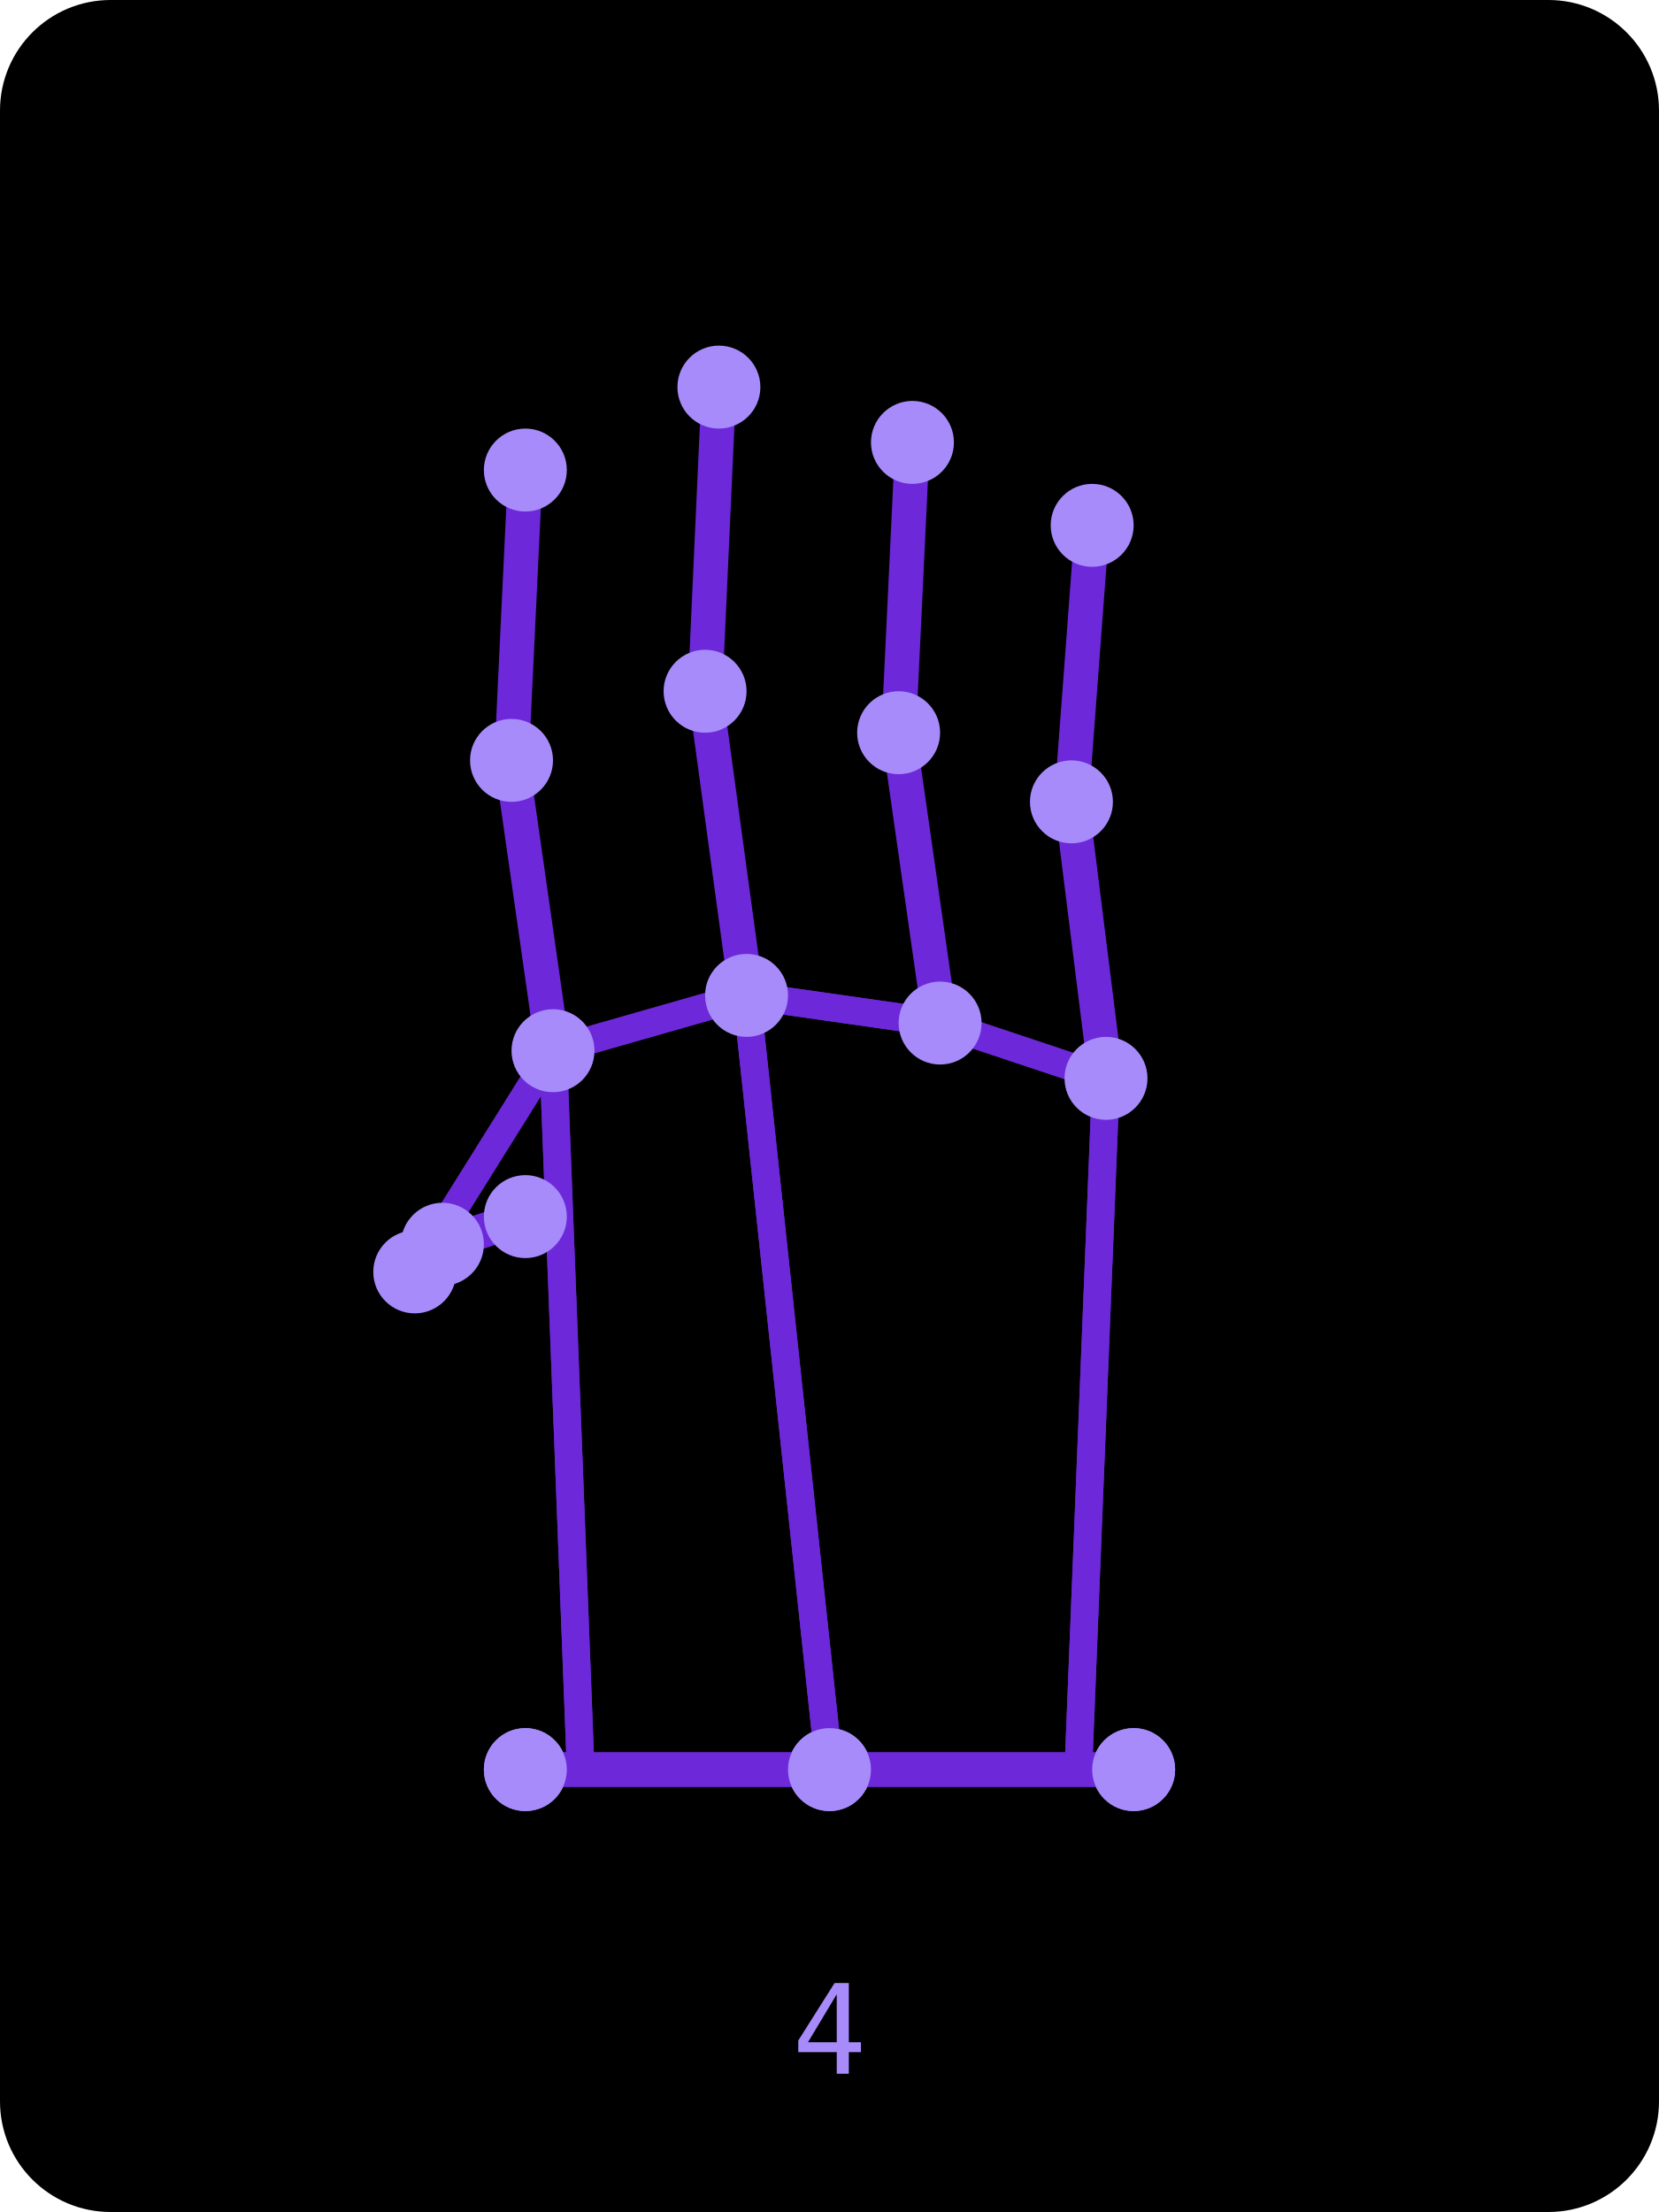
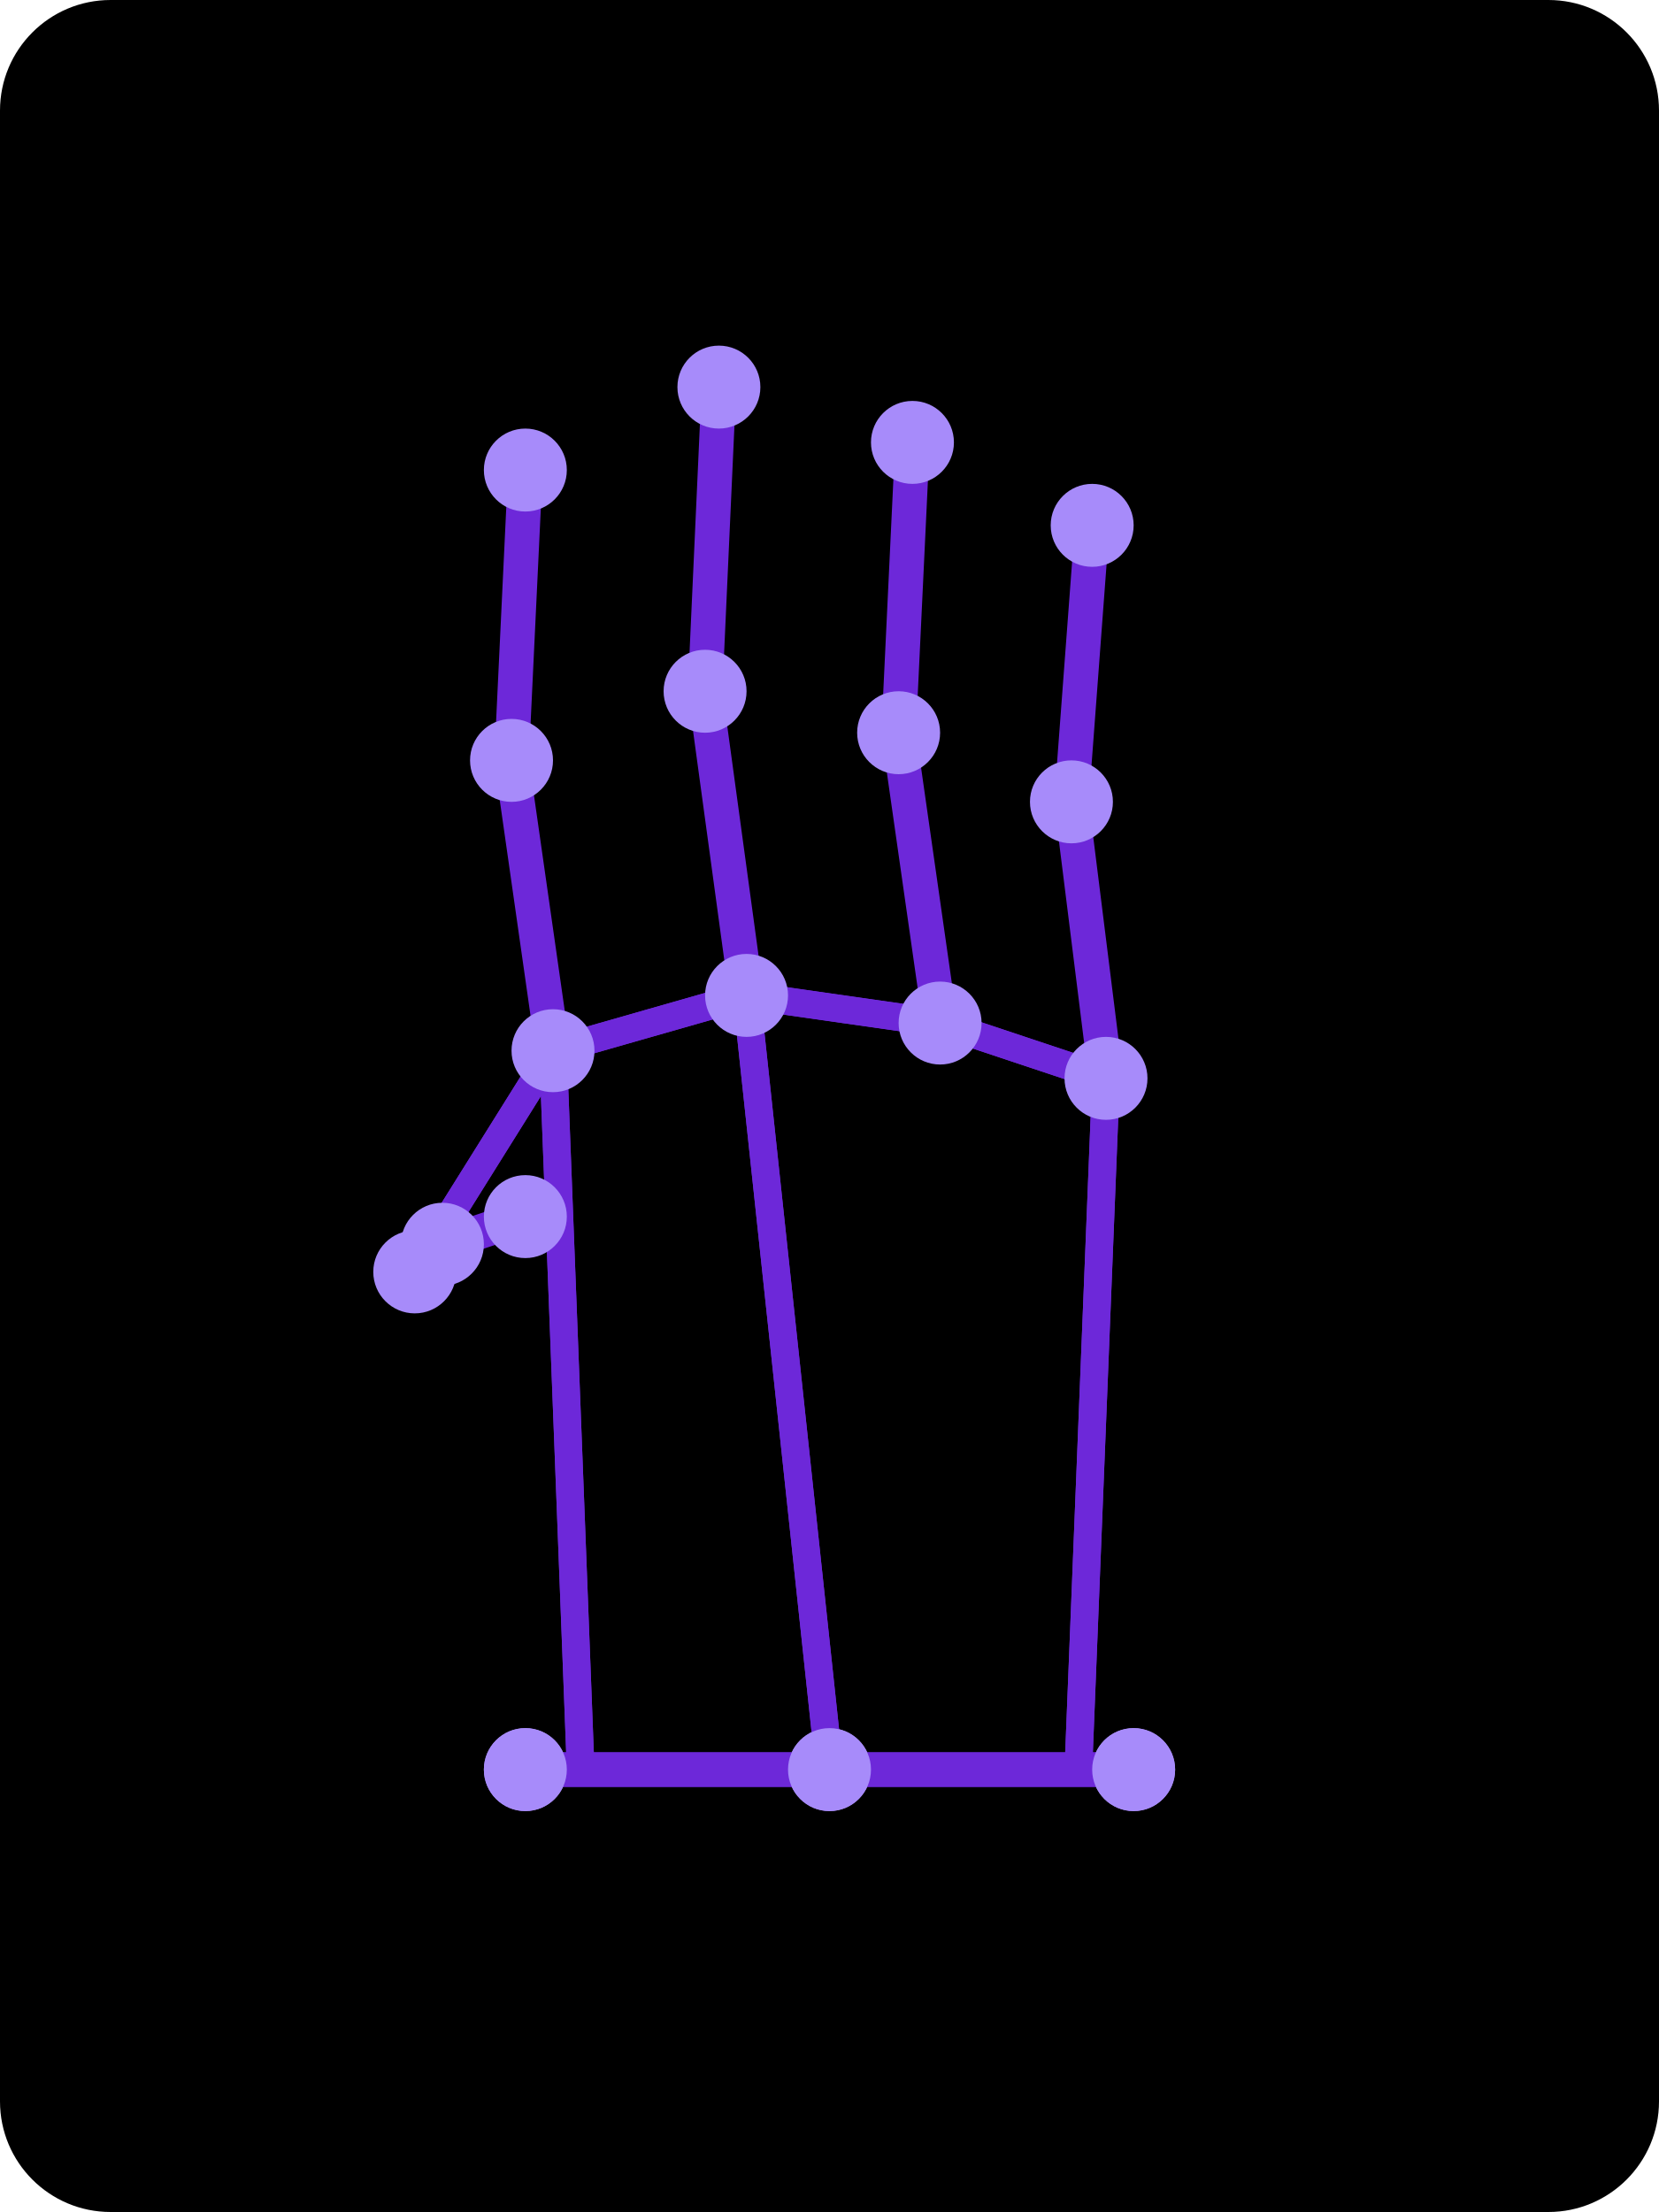
<svg xmlns="http://www.w3.org/2000/svg" viewBox="0 0 120 160" width="120" height="160">
  <rect width="120" height="160" fill="#000000" rx="8" />
  <polyline points="40,76 54,72 68,74 80,78" fill="none" stroke="#6D28D9" stroke-width="2" stroke-linecap="round" stroke-linejoin="round" />
  <line x1="30" y1="92" x2="40" y2="76" stroke="#6D28D9" stroke-width="2" stroke-linecap="round" />
  <line x1="40" y1="76" x2="42" y2="128" stroke="#6D28D9" stroke-width="2" stroke-linecap="round" />
  <line x1="54" y1="72" x2="60" y2="128" stroke="#6D28D9" stroke-width="2" stroke-linecap="round" />
  <line x1="80" y1="78" x2="78" y2="128" stroke="#6D28D9" stroke-width="2" stroke-linecap="round" />
  <line x1="38" y1="128" x2="82" y2="128" stroke="#6D28D9" stroke-width="2.5" stroke-linecap="round" />
  <circle cx="38" cy="128" r="3" fill="#A78BFA" />
  <circle cx="82" cy="128" r="3" fill="#A78BFA" />
  <circle cx="60" cy="128" r="3" fill="#A78BFA" />
  <polyline points="40,76 54,72 68,74 80,78" fill="none" stroke="#6D28D9" stroke-width="2" stroke-linecap="round" stroke-linejoin="round" />
  <line x1="30" y1="92" x2="40" y2="76" stroke="#6D28D9" stroke-width="2" stroke-linecap="round" />
  <line x1="40" y1="76" x2="42" y2="128" stroke="#6D28D9" stroke-width="2" stroke-linecap="round" />
  <line x1="54" y1="72" x2="60" y2="128" stroke="#6D28D9" stroke-width="2" stroke-linecap="round" />
  <line x1="80" y1="78" x2="78" y2="128" stroke="#6D28D9" stroke-width="2" stroke-linecap="round" />
  <line x1="38" y1="128" x2="82" y2="128" stroke="#6D28D9" stroke-width="2.5" stroke-linecap="round" />
  <circle cx="38" cy="128" r="3" fill="#A78BFA" />
  <circle cx="82" cy="128" r="3" fill="#A78BFA" />
  <circle cx="60" cy="128" r="3" fill="#A78BFA" />
  <polyline points="30,92 32.0,90.0 38,88" fill="none" stroke="#6D28D9" stroke-width="2.5" stroke-linecap="round" stroke-linejoin="round" />
  <circle cx="30.0" cy="92.0" r="3" fill="#A78BFA" />
  <circle cx="32.0" cy="90.0" r="3" fill="#A78BFA" />
  <circle cx="38.0" cy="88.0" r="3" fill="#A78BFA" />
  <polyline points="40,76 37.0,55.0 38,34" fill="none" stroke="#6D28D9" stroke-width="2.5" stroke-linecap="round" stroke-linejoin="round" />
  <circle cx="40.0" cy="76.0" r="3" fill="#A78BFA" />
  <circle cx="37.0" cy="55.0" r="3" fill="#A78BFA" />
  <circle cx="38.0" cy="34.0" r="3" fill="#A78BFA" />
  <polyline points="54,72 51.0,50.0 52,28" fill="none" stroke="#6D28D9" stroke-width="2.5" stroke-linecap="round" stroke-linejoin="round" />
  <circle cx="54.0" cy="72.0" r="3" fill="#A78BFA" />
  <circle cx="51.0" cy="50.0" r="3" fill="#A78BFA" />
  <circle cx="52.0" cy="28.0" r="3" fill="#A78BFA" />
  <polyline points="68,74 65.0,53.0 66,32" fill="none" stroke="#6D28D9" stroke-width="2.5" stroke-linecap="round" stroke-linejoin="round" />
  <circle cx="68.0" cy="74.0" r="3" fill="#A78BFA" />
  <circle cx="65.0" cy="53.0" r="3" fill="#A78BFA" />
  <circle cx="66.0" cy="32.0" r="3" fill="#A78BFA" />
  <polyline points="80,78 77.5,58.0 79,38" fill="none" stroke="#6D28D9" stroke-width="2.5" stroke-linecap="round" stroke-linejoin="round" />
  <circle cx="80.0" cy="78.0" r="3" fill="#A78BFA" />
  <circle cx="77.5" cy="58.0" r="3" fill="#A78BFA" />
  <circle cx="79.0" cy="38.0" r="3" fill="#A78BFA" />
-   <text x="60" y="150" text-anchor="middle" font-family="JetBrains Mono,monospace" font-size="9" fill="#A78BFA">4</text>
</svg>
